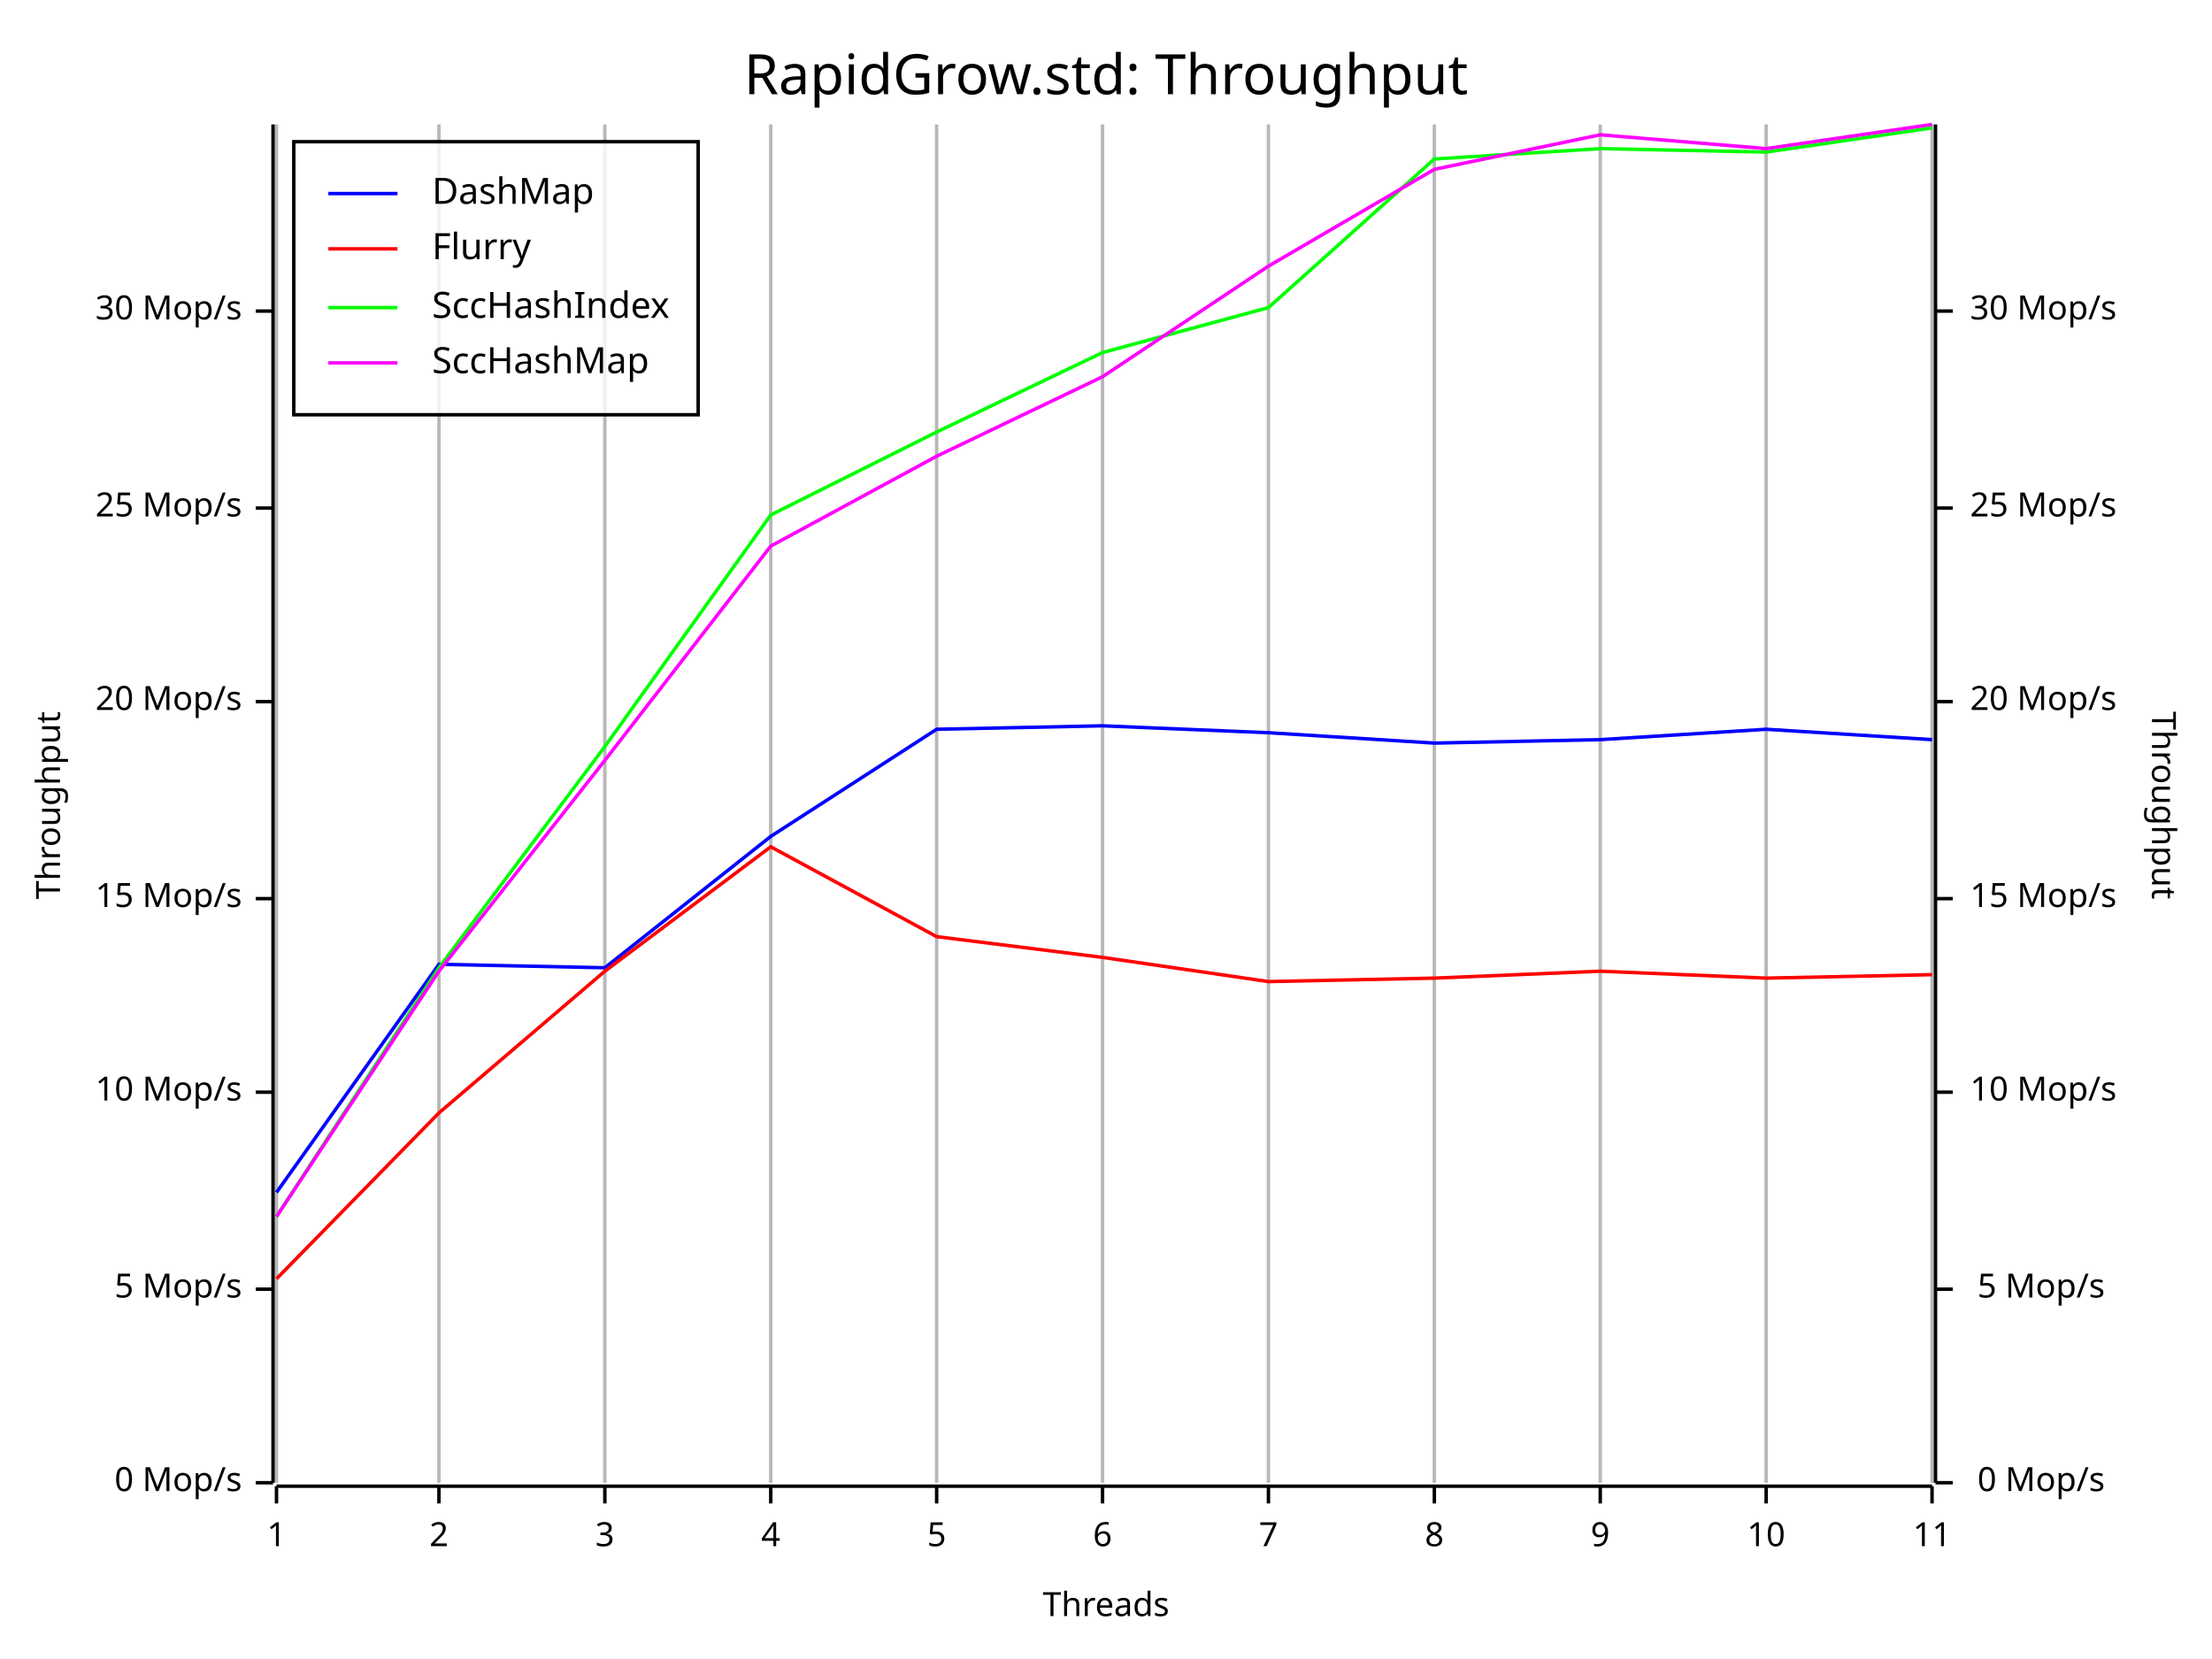
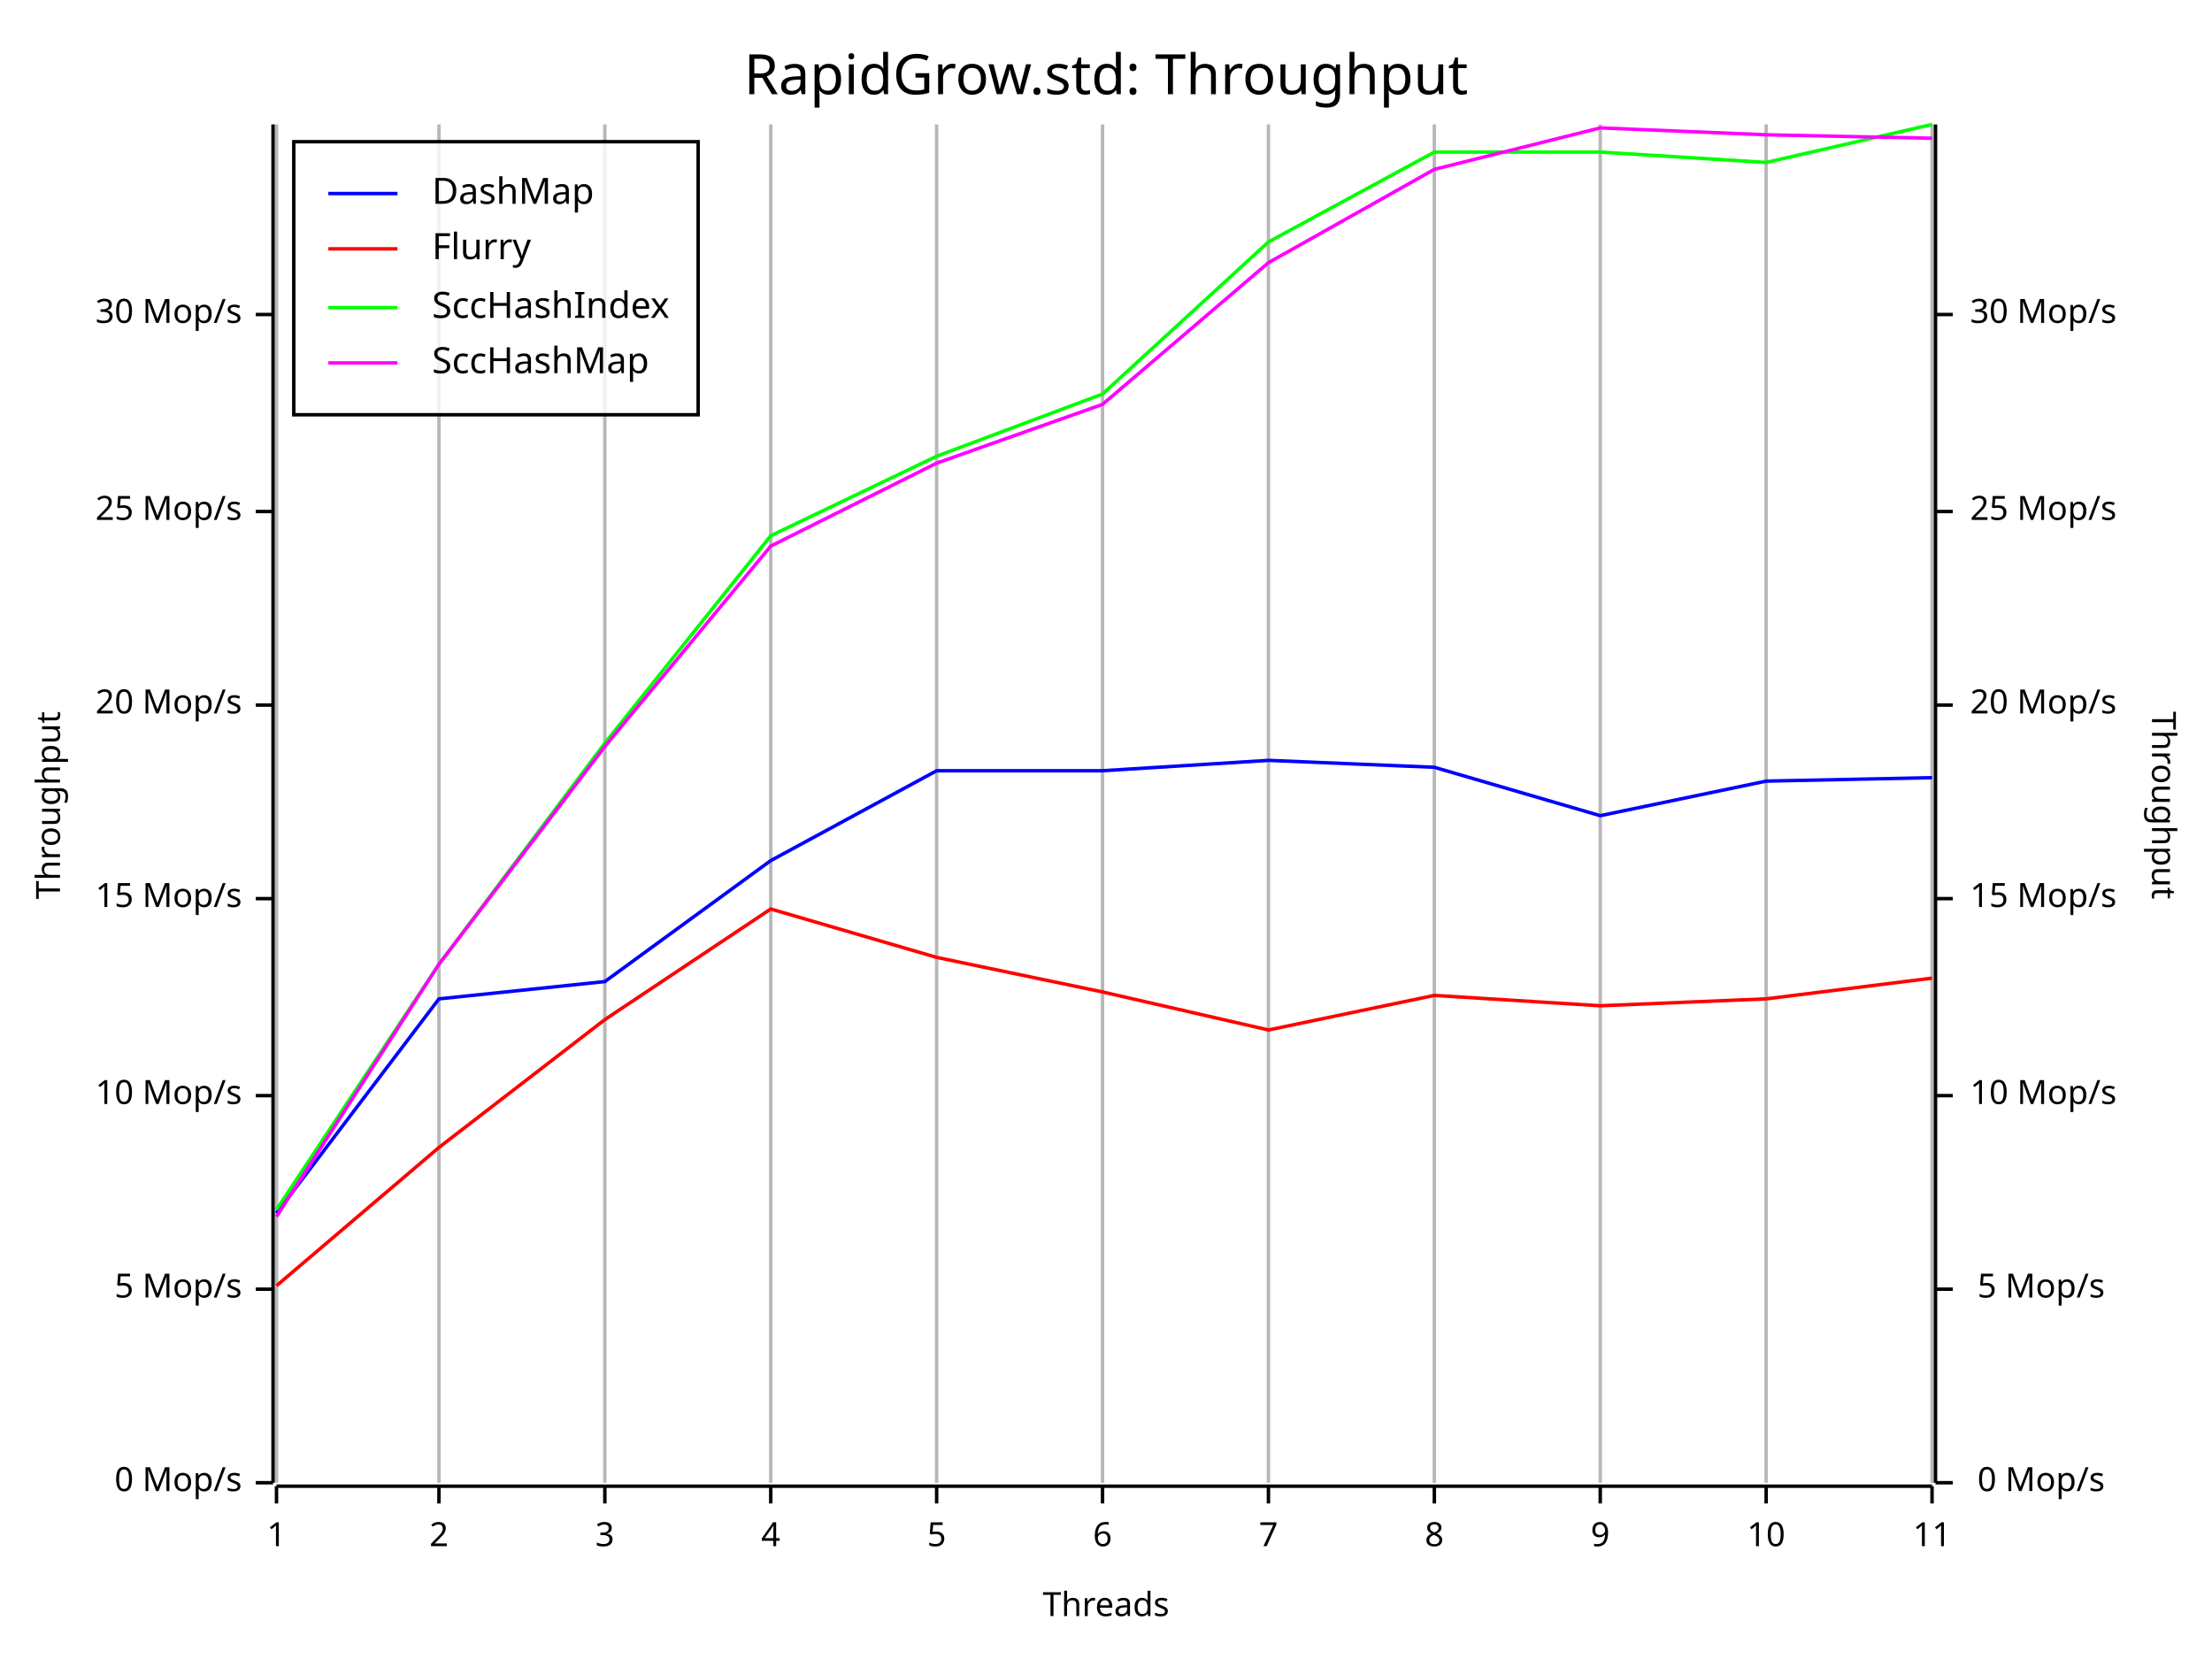
<svg xmlns="http://www.w3.org/2000/svg" width="640" height="480" viewBox="0 0 640 480">
  <rect x="0" y="0" width="640" height="480" opacity="1" fill="#FFFFFF" stroke="none" />
  <text x="320" y="15" dy="0.76em" text-anchor="middle" font-family="Fira Code" font-size="16.129" opacity="1" fill="#000000">
RapidGrow.std: Throughput
</text>
  <line opacity="0.1" stroke="#000000" stroke-width="1" x1="80" y1="429" x2="80" y2="36" />
  <line opacity="0.1" stroke="#000000" stroke-width="1" x1="127" y1="429" x2="127" y2="36" />
  <line opacity="0.1" stroke="#000000" stroke-width="1" x1="175" y1="429" x2="175" y2="36" />
  <line opacity="0.1" stroke="#000000" stroke-width="1" x1="223" y1="429" x2="223" y2="36" />
  <line opacity="0.1" stroke="#000000" stroke-width="1" x1="271" y1="429" x2="271" y2="36" />
  <line opacity="0.1" stroke="#000000" stroke-width="1" x1="319" y1="429" x2="319" y2="36" />
  <line opacity="0.1" stroke="#000000" stroke-width="1" x1="367" y1="429" x2="367" y2="36" />
  <line opacity="0.1" stroke="#000000" stroke-width="1" x1="415" y1="429" x2="415" y2="36" />
  <line opacity="0.1" stroke="#000000" stroke-width="1" x1="463" y1="429" x2="463" y2="36" />
  <line opacity="0.1" stroke="#000000" stroke-width="1" x1="511" y1="429" x2="511" y2="36" />
  <line opacity="0.1" stroke="#000000" stroke-width="1" x1="559" y1="429" x2="559" y2="36" />
  <text x="10" y="233" dy="0.76em" text-anchor="middle" font-family="sans-serif" font-size="9.677" opacity="1" fill="#000000" transform="rotate(270, 10, 233)">
Throughput
</text>
  <text x="320" y="470" dy="-0.5ex" text-anchor="middle" font-family="sans-serif" font-size="9.677" opacity="1" fill="#000000">
Threads
</text>
  <text x="630" y="233" dy="0.76em" text-anchor="middle" font-family="sans-serif" font-size="9.677" opacity="1" fill="#000000" transform="rotate(90, 630, 233)">
Throughput
</text>
  <line opacity="0.2" stroke="#000000" stroke-width="1" x1="80" y1="429" x2="80" y2="36" />
  <line opacity="0.2" stroke="#000000" stroke-width="1" x1="127" y1="429" x2="127" y2="36" />
  <line opacity="0.2" stroke="#000000" stroke-width="1" x1="175" y1="429" x2="175" y2="36" />
  <line opacity="0.2" stroke="#000000" stroke-width="1" x1="223" y1="429" x2="223" y2="36" />
  <line opacity="0.2" stroke="#000000" stroke-width="1" x1="271" y1="429" x2="271" y2="36" />
  <line opacity="0.2" stroke="#000000" stroke-width="1" x1="319" y1="429" x2="319" y2="36" />
  <line opacity="0.2" stroke="#000000" stroke-width="1" x1="367" y1="429" x2="367" y2="36" />
  <line opacity="0.2" stroke="#000000" stroke-width="1" x1="415" y1="429" x2="415" y2="36" />
  <line opacity="0.2" stroke="#000000" stroke-width="1" x1="463" y1="429" x2="463" y2="36" />
  <line opacity="0.2" stroke="#000000" stroke-width="1" x1="511" y1="429" x2="511" y2="36" />
  <line opacity="0.2" stroke="#000000" stroke-width="1" x1="559" y1="429" x2="559" y2="36" />
  <polyline fill="none" opacity="1" stroke="#000000" stroke-width="1" points="79,36 79,429 " />
  <text x="70" y="429" dy="0.5ex" text-anchor="end" font-family="sans-serif" font-size="9.677" opacity="1" fill="#000000">
0 Mop/s
</text>
  <polyline fill="none" opacity="1" stroke="#000000" stroke-width="1" points="74,429 79,429 " />
  <text x="70" y="373" dy="0.5ex" text-anchor="end" font-family="sans-serif" font-size="9.677" opacity="1" fill="#000000">
5 Mop/s
</text>
  <polyline fill="none" opacity="1" stroke="#000000" stroke-width="1" points="74,373 79,373 " />
-   <text x="70" y="316" dy="0.5ex" text-anchor="end" font-family="sans-serif" font-size="9.677" opacity="1" fill="#000000">
+   <text x="70" y="317" dy="0.5ex" text-anchor="end" font-family="sans-serif" font-size="9.677" opacity="1" fill="#000000">
10 Mop/s
</text>
-   <polyline fill="none" opacity="1" stroke="#000000" stroke-width="1" points="74,316 79,316 " />
+   <polyline fill="none" opacity="1" stroke="#000000" stroke-width="1" points="74,317 79,317 " />
  <text x="70" y="260" dy="0.5ex" text-anchor="end" font-family="sans-serif" font-size="9.677" opacity="1" fill="#000000">
15 Mop/s
</text>
  <polyline fill="none" opacity="1" stroke="#000000" stroke-width="1" points="74,260 79,260 " />
-   <text x="70" y="203" dy="0.5ex" text-anchor="end" font-family="sans-serif" font-size="9.677" opacity="1" fill="#000000">
+   <text x="70" y="204" dy="0.5ex" text-anchor="end" font-family="sans-serif" font-size="9.677" opacity="1" fill="#000000">
20 Mop/s
</text>
-   <polyline fill="none" opacity="1" stroke="#000000" stroke-width="1" points="74,203 79,203 " />
-   <text x="70" y="147" dy="0.5ex" text-anchor="end" font-family="sans-serif" font-size="9.677" opacity="1" fill="#000000">
+   <polyline fill="none" opacity="1" stroke="#000000" stroke-width="1" points="74,204 79,204 " />
+   <text x="70" y="148" dy="0.5ex" text-anchor="end" font-family="sans-serif" font-size="9.677" opacity="1" fill="#000000">
25 Mop/s
</text>
-   <polyline fill="none" opacity="1" stroke="#000000" stroke-width="1" points="74,147 79,147 " />
-   <text x="70" y="90" dy="0.5ex" text-anchor="end" font-family="sans-serif" font-size="9.677" opacity="1" fill="#000000">
+   <polyline fill="none" opacity="1" stroke="#000000" stroke-width="1" points="74,148 79,148 " />
+   <text x="70" y="91" dy="0.5ex" text-anchor="end" font-family="sans-serif" font-size="9.677" opacity="1" fill="#000000">
30 Mop/s
</text>
-   <polyline fill="none" opacity="1" stroke="#000000" stroke-width="1" points="74,90 79,90 " />
+   <polyline fill="none" opacity="1" stroke="#000000" stroke-width="1" points="74,91 79,91 " />
  <polyline fill="none" opacity="1" stroke="#000000" stroke-width="1" points="80,430 559,430 " />
  <text x="80" y="440" dy="0.76em" text-anchor="middle" font-family="sans-serif" font-size="9.677" opacity="1" fill="#000000">
1
</text>
  <polyline fill="none" opacity="1" stroke="#000000" stroke-width="1" points="80,430 80,435 " />
  <text x="127" y="440" dy="0.76em" text-anchor="middle" font-family="sans-serif" font-size="9.677" opacity="1" fill="#000000">
2
</text>
  <polyline fill="none" opacity="1" stroke="#000000" stroke-width="1" points="127,430 127,435 " />
  <text x="175" y="440" dy="0.76em" text-anchor="middle" font-family="sans-serif" font-size="9.677" opacity="1" fill="#000000">
3
</text>
  <polyline fill="none" opacity="1" stroke="#000000" stroke-width="1" points="175,430 175,435 " />
  <text x="223" y="440" dy="0.76em" text-anchor="middle" font-family="sans-serif" font-size="9.677" opacity="1" fill="#000000">
4
</text>
  <polyline fill="none" opacity="1" stroke="#000000" stroke-width="1" points="223,430 223,435 " />
  <text x="271" y="440" dy="0.76em" text-anchor="middle" font-family="sans-serif" font-size="9.677" opacity="1" fill="#000000">
5
</text>
  <polyline fill="none" opacity="1" stroke="#000000" stroke-width="1" points="271,430 271,435 " />
  <text x="319" y="440" dy="0.76em" text-anchor="middle" font-family="sans-serif" font-size="9.677" opacity="1" fill="#000000">
6
</text>
  <polyline fill="none" opacity="1" stroke="#000000" stroke-width="1" points="319,430 319,435 " />
  <text x="367" y="440" dy="0.76em" text-anchor="middle" font-family="sans-serif" font-size="9.677" opacity="1" fill="#000000">
7
</text>
  <polyline fill="none" opacity="1" stroke="#000000" stroke-width="1" points="367,430 367,435 " />
  <text x="415" y="440" dy="0.76em" text-anchor="middle" font-family="sans-serif" font-size="9.677" opacity="1" fill="#000000">
8
</text>
  <polyline fill="none" opacity="1" stroke="#000000" stroke-width="1" points="415,430 415,435 " />
  <text x="463" y="440" dy="0.76em" text-anchor="middle" font-family="sans-serif" font-size="9.677" opacity="1" fill="#000000">
9
</text>
  <polyline fill="none" opacity="1" stroke="#000000" stroke-width="1" points="463,430 463,435 " />
  <text x="511" y="440" dy="0.76em" text-anchor="middle" font-family="sans-serif" font-size="9.677" opacity="1" fill="#000000">
10
</text>
  <polyline fill="none" opacity="1" stroke="#000000" stroke-width="1" points="511,430 511,435 " />
  <text x="559" y="440" dy="0.76em" text-anchor="middle" font-family="sans-serif" font-size="9.677" opacity="1" fill="#000000">
11
</text>
  <polyline fill="none" opacity="1" stroke="#000000" stroke-width="1" points="559,430 559,435 " />
  <polyline fill="none" opacity="1" stroke="#000000" stroke-width="1" points="560,36 560,429 " />
  <text x="609" y="429" dy="0.5ex" text-anchor="end" font-family="sans-serif" font-size="9.677" opacity="1" fill="#000000">
0 Mop/s
</text>
  <polyline fill="none" opacity="1" stroke="#000000" stroke-width="1" points="560,429 565,429 " />
  <text x="609" y="373" dy="0.5ex" text-anchor="end" font-family="sans-serif" font-size="9.677" opacity="1" fill="#000000">
5 Mop/s
</text>
  <polyline fill="none" opacity="1" stroke="#000000" stroke-width="1" points="560,373 565,373 " />
-   <text x="570" y="316" dy="0.5ex" text-anchor="start" font-family="sans-serif" font-size="9.677" opacity="1" fill="#000000">
+   <text x="570" y="317" dy="0.5ex" text-anchor="start" font-family="sans-serif" font-size="9.677" opacity="1" fill="#000000">
10 Mop/s
</text>
-   <polyline fill="none" opacity="1" stroke="#000000" stroke-width="1" points="560,316 565,316 " />
+   <polyline fill="none" opacity="1" stroke="#000000" stroke-width="1" points="560,317 565,317 " />
  <text x="570" y="260" dy="0.5ex" text-anchor="start" font-family="sans-serif" font-size="9.677" opacity="1" fill="#000000">
15 Mop/s
</text>
  <polyline fill="none" opacity="1" stroke="#000000" stroke-width="1" points="560,260 565,260 " />
-   <text x="570" y="203" dy="0.5ex" text-anchor="start" font-family="sans-serif" font-size="9.677" opacity="1" fill="#000000">
+   <text x="570" y="204" dy="0.5ex" text-anchor="start" font-family="sans-serif" font-size="9.677" opacity="1" fill="#000000">
20 Mop/s
</text>
-   <polyline fill="none" opacity="1" stroke="#000000" stroke-width="1" points="560,203 565,203 " />
-   <text x="570" y="147" dy="0.5ex" text-anchor="start" font-family="sans-serif" font-size="9.677" opacity="1" fill="#000000">
+   <polyline fill="none" opacity="1" stroke="#000000" stroke-width="1" points="560,204 565,204 " />
+   <text x="570" y="148" dy="0.5ex" text-anchor="start" font-family="sans-serif" font-size="9.677" opacity="1" fill="#000000">
25 Mop/s
</text>
-   <polyline fill="none" opacity="1" stroke="#000000" stroke-width="1" points="560,147 565,147 " />
-   <text x="570" y="90" dy="0.5ex" text-anchor="start" font-family="sans-serif" font-size="9.677" opacity="1" fill="#000000">
+   <polyline fill="none" opacity="1" stroke="#000000" stroke-width="1" points="560,148 565,148 " />
+   <text x="570" y="91" dy="0.5ex" text-anchor="start" font-family="sans-serif" font-size="9.677" opacity="1" fill="#000000">
30 Mop/s
</text>
-   <polyline fill="none" opacity="1" stroke="#000000" stroke-width="1" points="560,90 565,90 " />
-   <polyline fill="none" opacity="1" stroke="#0000FF" stroke-width="1" points="80,345 127,279 175,280 223,242 271,211 319,210 367,212 415,215 463,214 511,211 559,214 " />
-   <polyline fill="none" opacity="1" stroke="#FF0000" stroke-width="1" points="80,370 127,322 175,281 223,245 271,271 319,277 367,284 415,283 463,281 511,283 559,282 " />
-   <polyline fill="none" opacity="1" stroke="#00FF00" stroke-width="1" points="80,352 127,280 175,216 223,149 271,125 319,102 367,89 415,46 463,43 511,44 559,37 " />
-   <polyline fill="none" opacity="1" stroke="#FF00FF" stroke-width="1" points="80,352 127,281 175,220 223,158 271,132 319,109 367,77 415,49 463,39 511,43 559,36 " />
+   <polyline fill="none" opacity="1" stroke="#000000" stroke-width="1" points="560,91 565,91 " />
+   <polyline fill="none" opacity="1" stroke="#0000FF" stroke-width="1" points="80,351 127,289 175,284 223,249 271,223 319,223 367,220 415,222 463,236 511,226 559,225 " />
+   <polyline fill="none" opacity="1" stroke="#FF0000" stroke-width="1" points="80,372 127,332 175,295 223,263 271,277 319,287 367,298 415,288 463,291 511,289 559,283 " />
+   <polyline fill="none" opacity="1" stroke="#00FF00" stroke-width="1" points="80,350 127,279 175,215 223,155 271,132 319,114 367,70 415,44 463,44 511,47 559,36 " />
+   <polyline fill="none" opacity="1" stroke="#FF00FF" stroke-width="1" points="80,352 127,279 175,216 223,158 271,134 319,117 367,76 415,49 463,37 511,39 559,40 " />
  <rect x="85" y="41" width="117" height="79" opacity="0.8" fill="#FFFFFF" stroke="none" />
  <rect x="85" y="41" width="117" height="79" opacity="1" fill="none" stroke="#000000" />
  <text x="125" y="51" dy="0.76em" text-anchor="start" font-family="Fira Code" font-size="10.484" opacity="1" fill="#000000">
DashMap
</text>
  <text x="125" y="67" dy="0.76em" text-anchor="start" font-family="Fira Code" font-size="10.484" opacity="1" fill="#000000">
Flurry
</text>
  <text x="125" y="84" dy="0.76em" text-anchor="start" font-family="Fira Code" font-size="10.484" opacity="1" fill="#000000">
SccHashIndex
</text>
  <text x="125" y="100" dy="0.76em" text-anchor="start" font-family="Fira Code" font-size="10.484" opacity="1" fill="#000000">
SccHashMap
</text>
  <polyline fill="none" opacity="1" stroke="#0000FF" stroke-width="1" points="95,56 115,56 " />
  <polyline fill="none" opacity="1" stroke="#FF0000" stroke-width="1" points="95,72 115,72 " />
  <polyline fill="none" opacity="1" stroke="#00FF00" stroke-width="1" points="95,89 115,89 " />
  <polyline fill="none" opacity="1" stroke="#FF00FF" stroke-width="1" points="95,105 115,105 " />
</svg>
